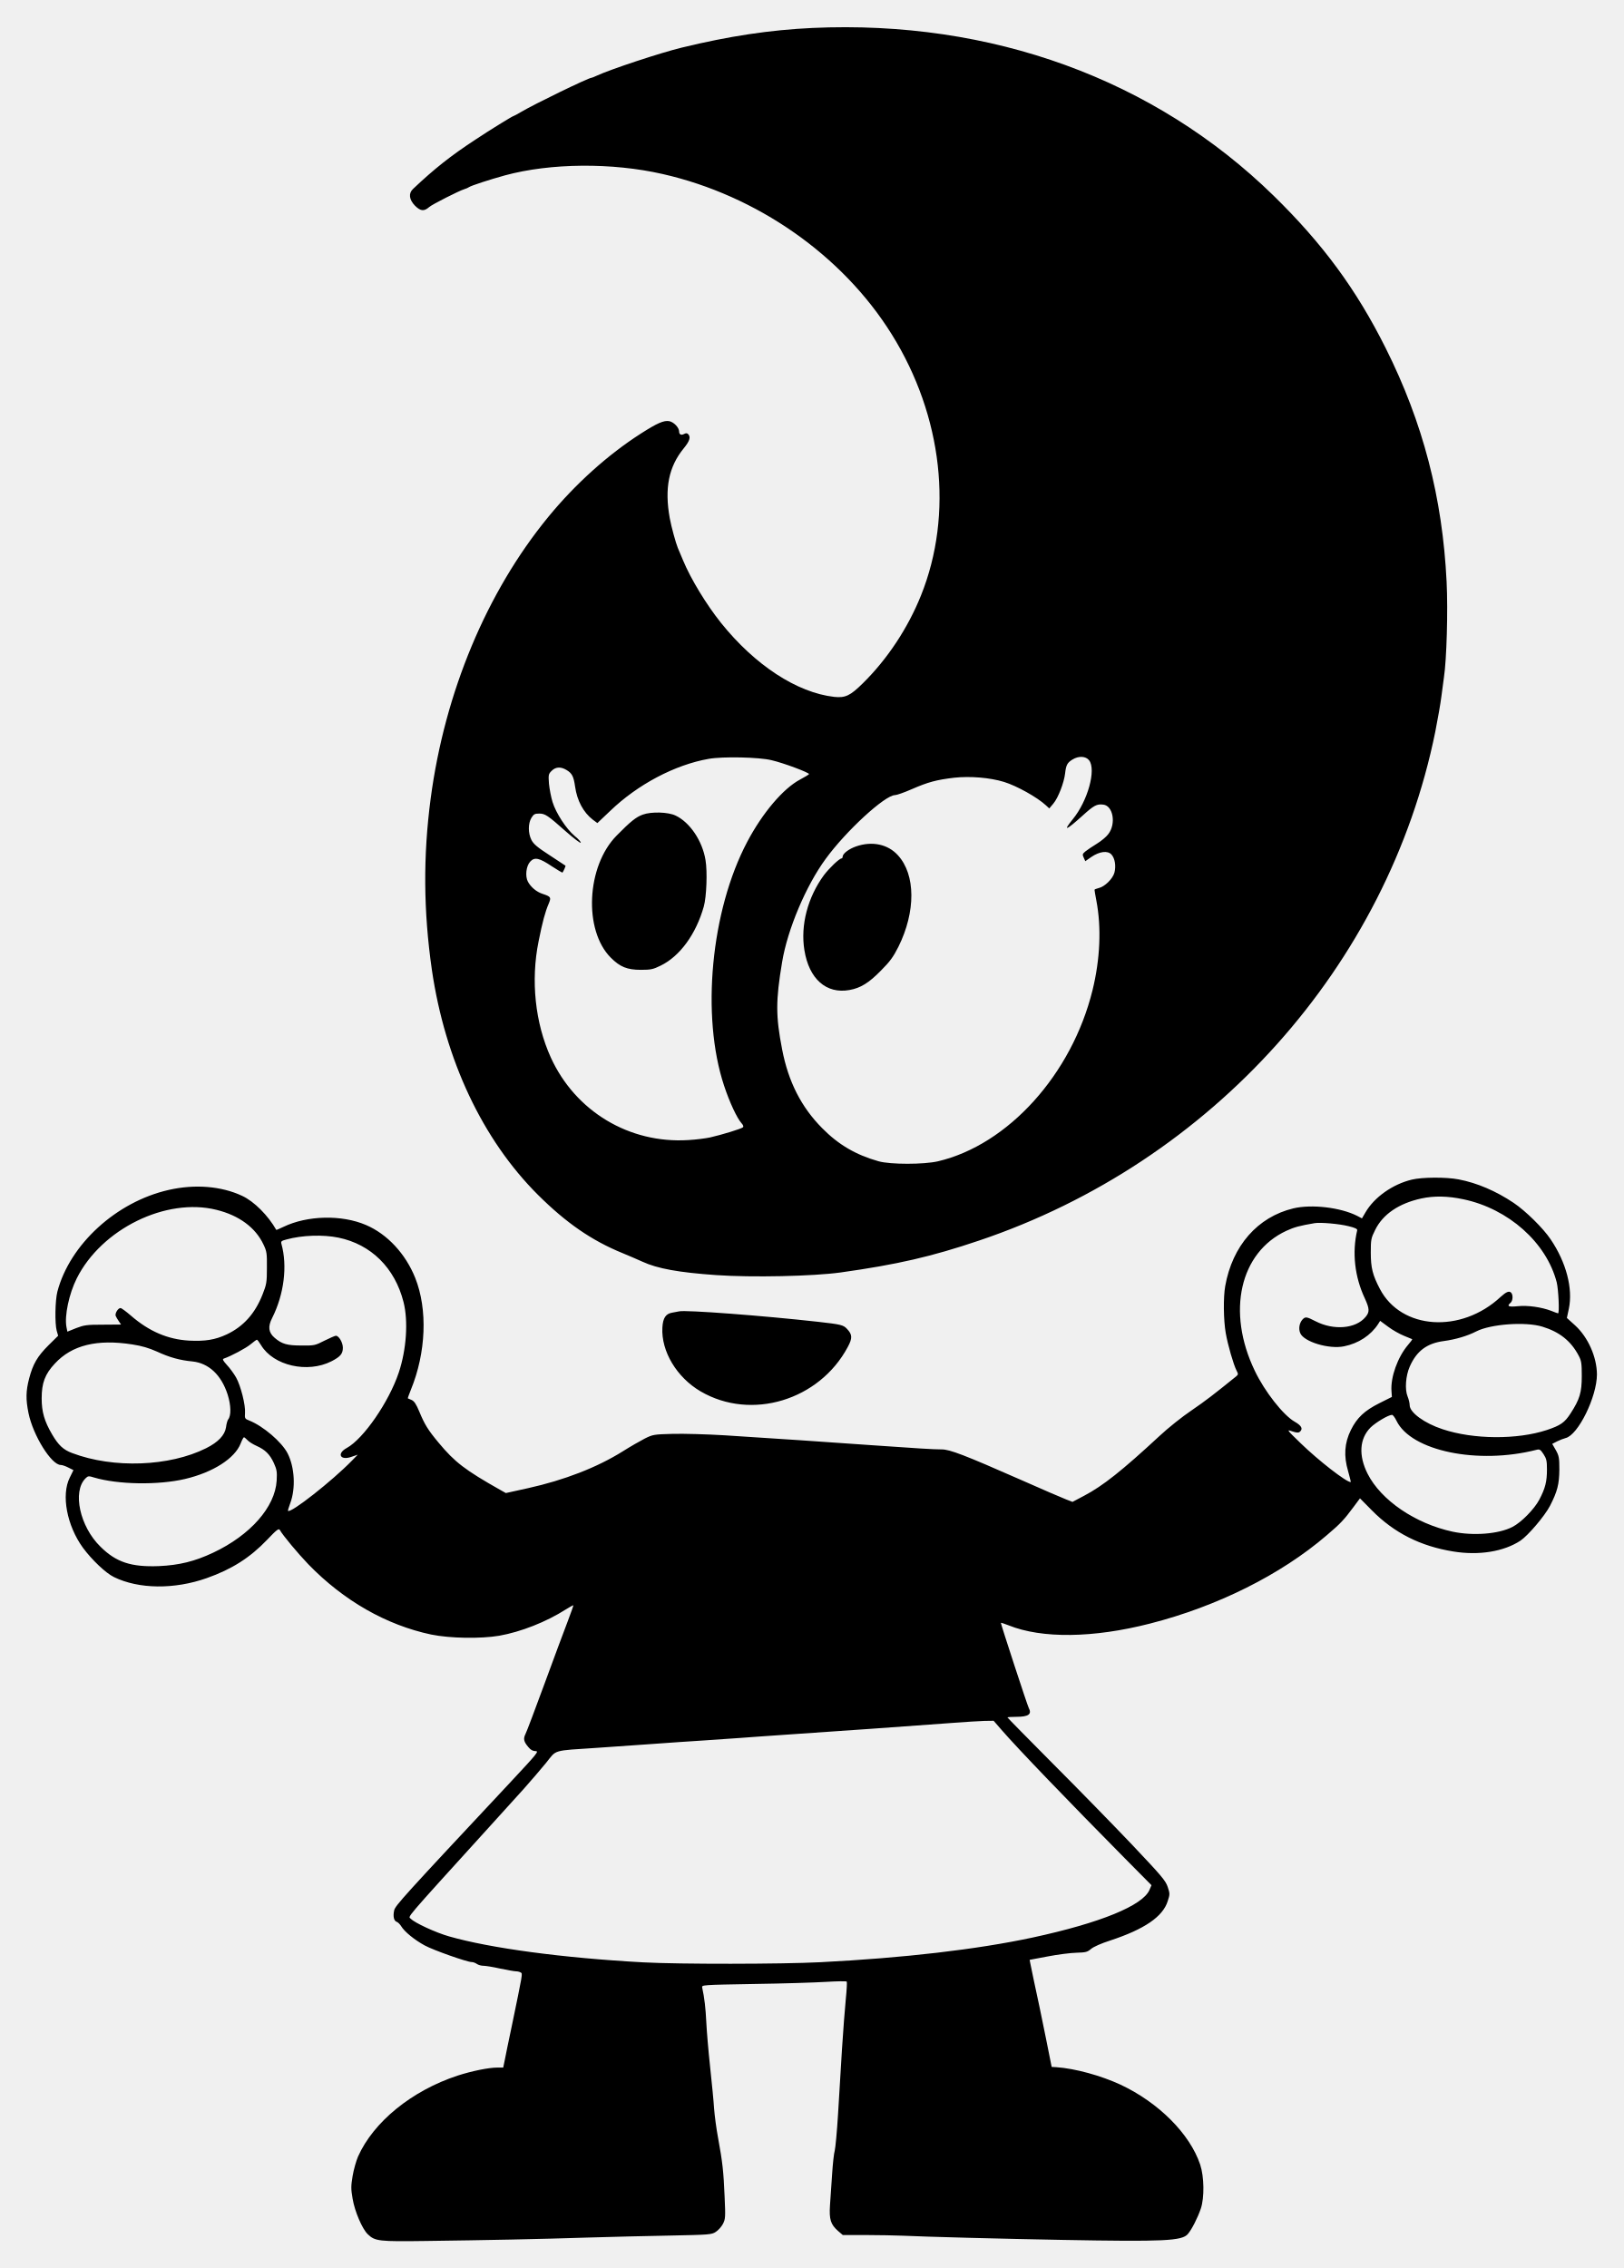
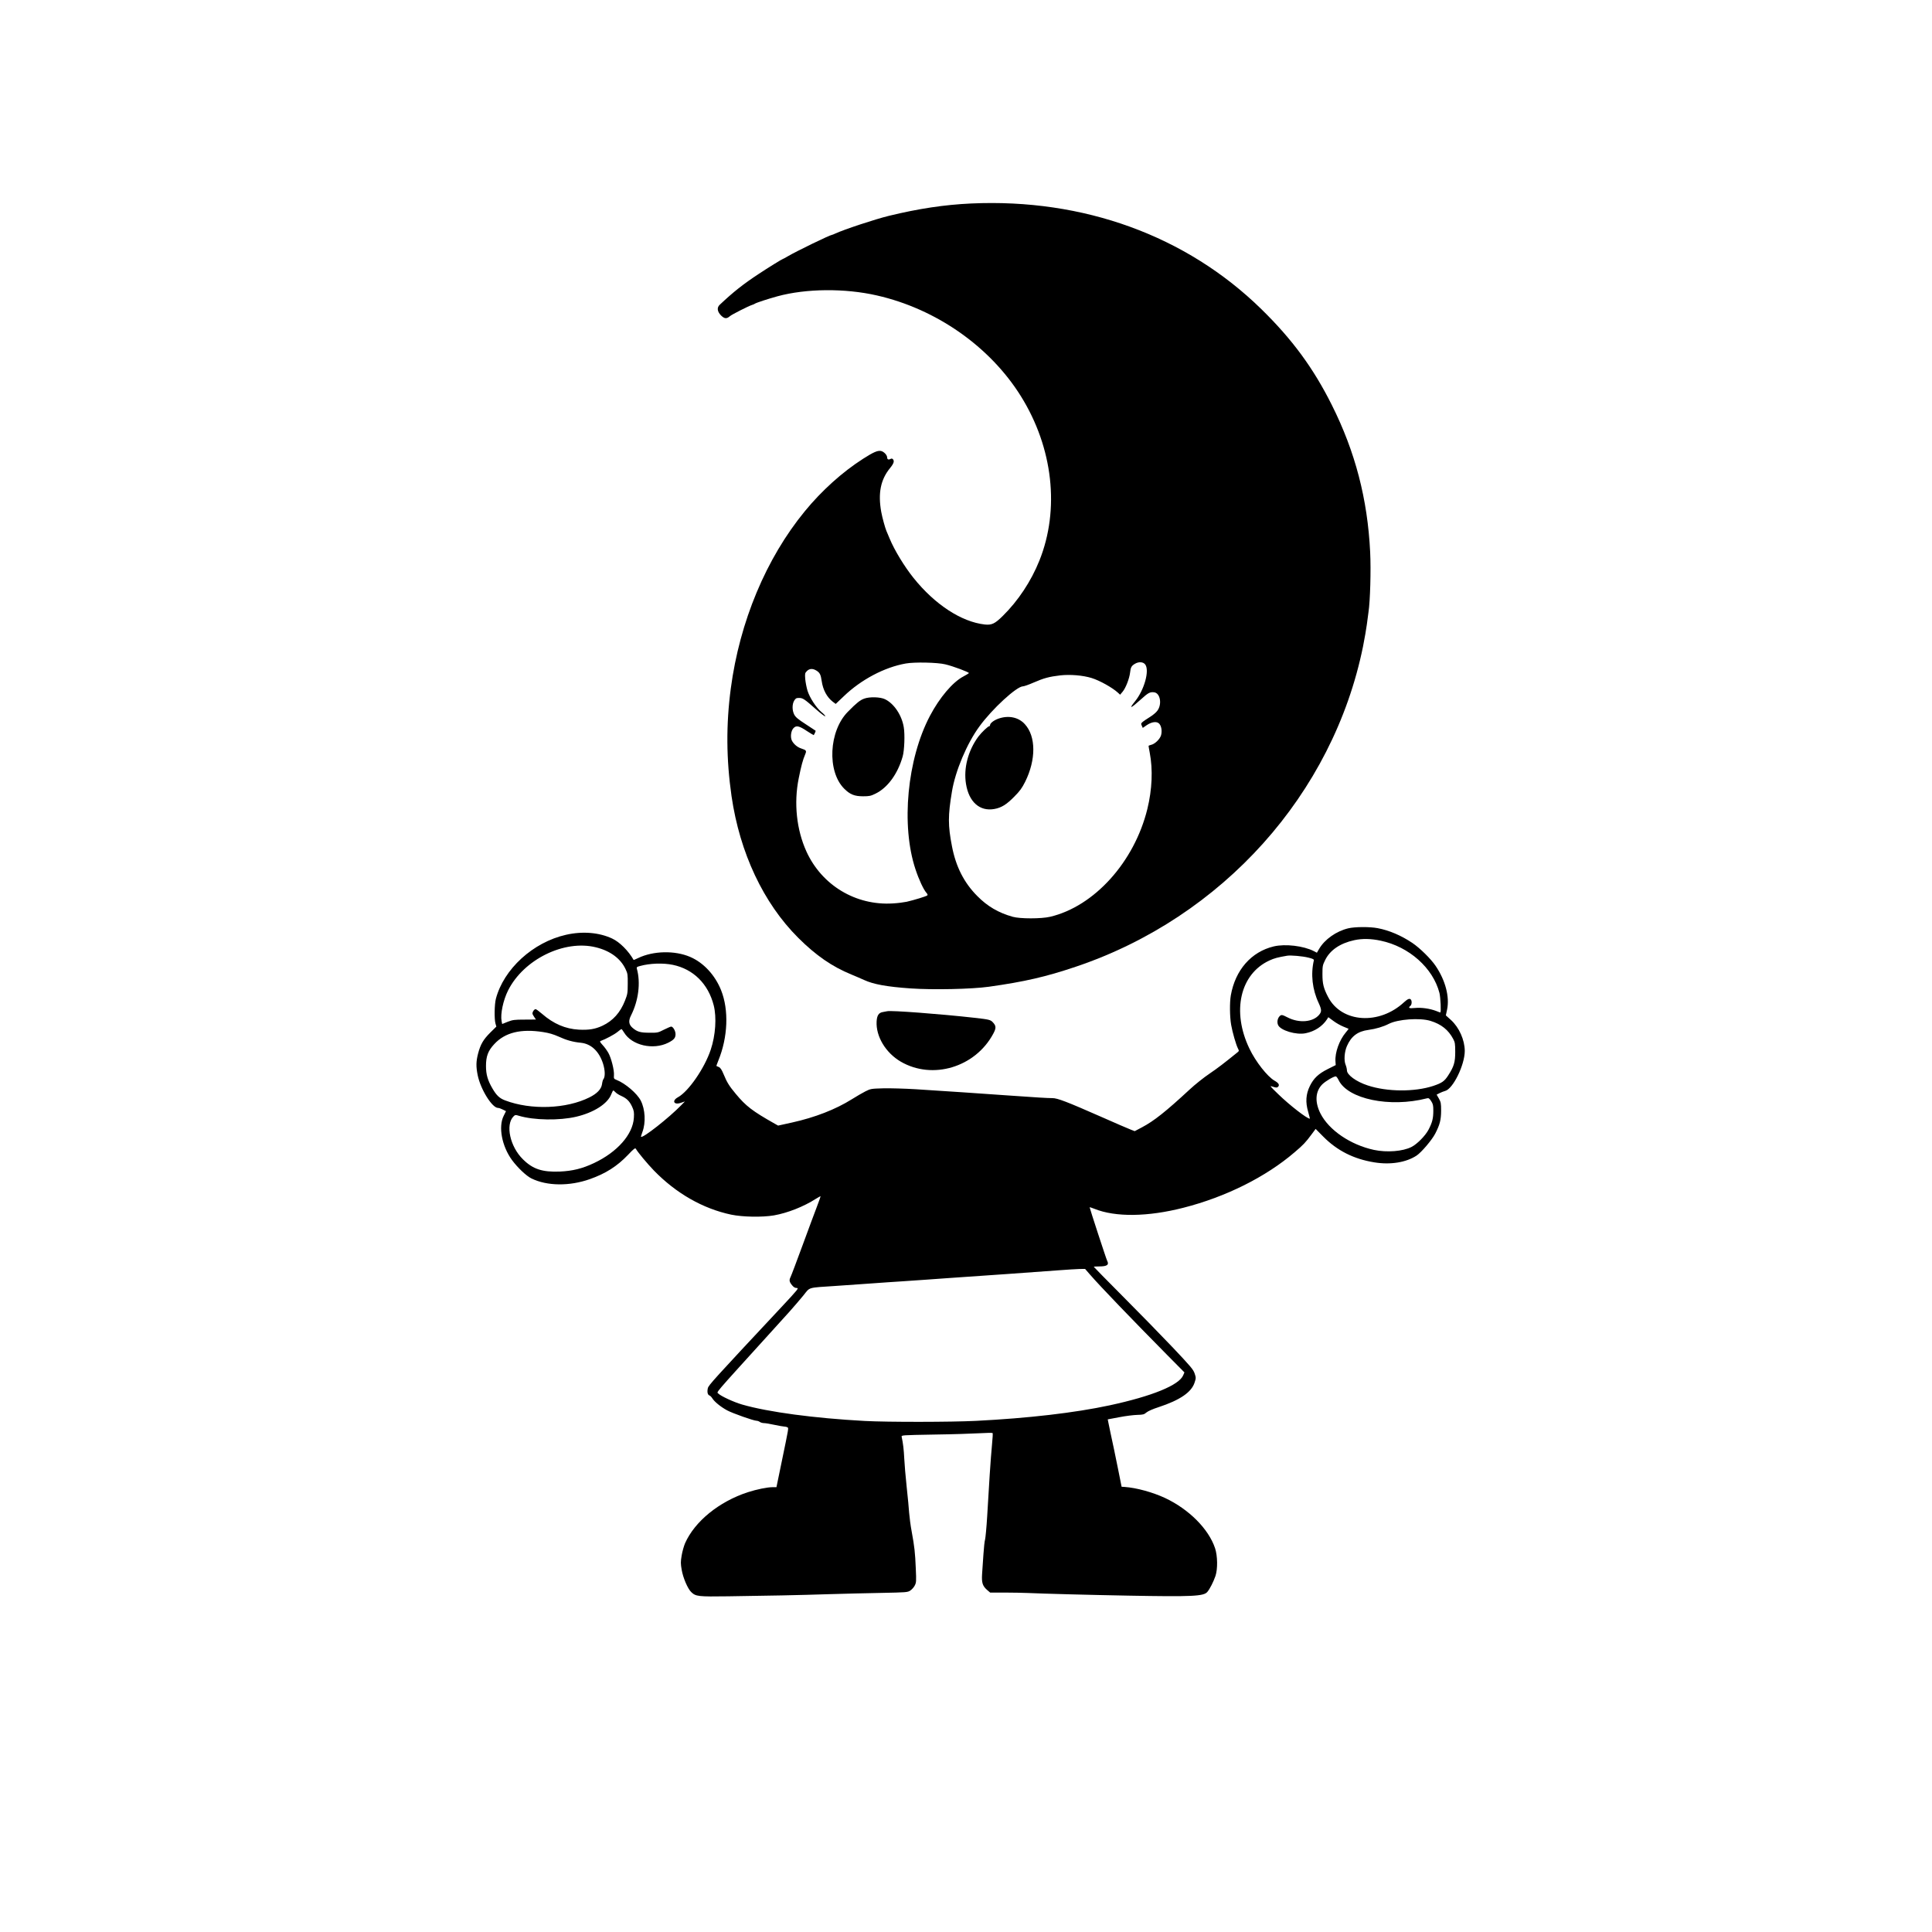
- <svg xmlns="http://www.w3.org/2000/svg" version="1.0" width="1231pt" height="1720pt" viewBox="0 0 1231 1720" preserveAspectRatio="xMidYMid meet">
-   <g transform="translate(0,1720) scale(0.1,-0.1)" fill="#000000" stroke="none">
-     <path d="M6160 16988 c-321 -15 -632 -62 -990 -149 -164 -40 -539 -164 -647 -214 -17 -8 -34 -15 -38 -15 -22 0 -431 -198 -537 -261 -27 -16 -51 -29 -54 -29 -7 0 -181 -107 -289 -179 -189 -124 -310 -220 -472 -373 -37 -34 -31 -82 15 -129 42 -41 68 -43 107 -9 22 20 226 123 265 135 14 4 30 11 35 15 16 12 158 58 274 90 346 94 812 98 1197 10 714 -162 1363 -616 1736 -1215 387 -621 470 -1364 222 -1981 -99 -247 -255 -483 -441 -666 -95 -94 -133 -112 -217 -103 -282 32 -601 240 -859 562 -111 139 -229 333 -287 473 -17 41 -35 84 -40 95 -15 36 -49 159 -61 225 -41 227 -8 391 106 530 45 55 55 86 33 108 -8 8 -17 8 -30 1 -22 -12 -38 -4 -38 18 0 30 -40 72 -75 79 -41 7 -90 -14 -215 -94 -250 -160 -498 -383 -702 -632 -467 -569 -785 -1330 -892 -2135 -58 -437 -55 -854 9 -1300 100 -683 384 -1287 804 -1706 214 -213 408 -347 641 -442 47 -19 115 -49 151 -65 114 -53 276 -82 559 -102 273 -19 737 -9 945 20 428 60 689 120 1050 242 1765 595 3098 2082 3459 3858 19 96 40 216 46 265 6 50 15 117 20 150 20 131 31 503 20 723 -31 637 -179 1207 -462 1772 -222 444 -476 790 -849 1155 -905 885 -2142 1335 -3499 1273z m-310 -5553 c95 -22 291 -96 285 -106 -3 -4 -34 -23 -68 -41 -128 -68 -285 -253 -401 -473 -275 -521 -351 -1319 -175 -1849 42 -127 98 -246 132 -284 13 -14 17 -26 11 -31 -10 -11 -161 -57 -249 -77 -33 -7 -108 -17 -166 -20 -447 -28 -856 218 -1042 626 -119 262 -153 583 -93 880 30 150 50 224 77 287 20 48 17 53 -46 74 -47 15 -90 52 -112 93 -22 42 -13 119 18 152 33 36 69 28 164 -36 43 -28 79 -49 80 -48 8 10 26 50 23 53 -2 1 -56 37 -120 79 -93 60 -122 85 -138 116 -26 51 -26 125 0 168 17 27 25 32 58 32 46 0 64 -12 206 -138 58 -51 107 -88 110 -83 3 4 -17 28 -46 51 -65 55 -142 174 -168 258 -11 36 -23 98 -27 138 -5 68 -4 74 20 98 31 31 70 33 114 6 41 -25 53 -48 64 -125 15 -107 63 -196 134 -251 l35 -26 98 93 c208 200 490 349 746 394 105 19 383 13 476 -10z m2409 -1 c55 -71 -10 -308 -124 -447 -78 -96 -51 -86 74 27 86 78 108 90 157 84 75 -8 99 -145 39 -223 -15 -21 -55 -54 -88 -74 -33 -20 -71 -46 -85 -57 -24 -20 -25 -24 -14 -48 l12 -27 46 32 c62 42 123 50 152 19 27 -29 36 -87 23 -138 -13 -47 -74 -107 -120 -117 -17 -4 -31 -10 -31 -13 0 -4 6 -41 14 -82 39 -204 29 -443 -29 -679 -157 -638 -640 -1173 -1172 -1298 -107 -25 -361 -25 -450 0 -171 48 -304 125 -428 251 -159 160 -257 353 -304 598 -49 252 -49 370 0 662 41 248 181 579 330 782 154 212 450 484 526 484 13 0 70 20 127 45 124 54 187 71 322 87 120 13 271 1 378 -32 97 -30 251 -116 317 -177 l26 -24 31 37 c37 44 81 159 89 229 7 64 17 81 56 105 47 29 101 26 126 -6z M4874 11022 c-50 -18 -92 -51 -198 -159 -229 -232 -252 -718 -44 -926 70 -70 124 -92 228 -92 76 0 93 4 150 32 146 71 268 239 327 448 21 74 28 266 13 353 -24 146 -119 286 -227 337 -56 27 -184 31 -249 7z M6492 10781 c-55 -19 -102 -55 -102 -78 0 -7 -4 -13 -8 -13 -17 0 -94 -74 -134 -127 -123 -168 -179 -380 -148 -569 35 -218 166 -334 342 -302 84 15 147 54 238 147 70 70 94 104 133 181 132 266 131 547 -4 694 -76 84 -196 109 -317 67z M10706 8254 c-145 -35 -284 -133 -351 -248 l-27 -46 -36 19 c-126 64 -345 90 -484 57 -271 -65 -463 -284 -517 -590 -15 -85 -13 -257 4 -355 16 -92 59 -240 82 -285 14 -27 14 -30 -4 -45 -167 -135 -230 -184 -337 -257 -70 -47 -179 -134 -242 -193 -286 -265 -430 -379 -572 -454 l-89 -47 -49 19 c-27 10 -184 78 -349 151 -418 184 -534 229 -595 228 -62 0 -187 8 -530 32 -304 22 -767 53 -1115 75 -132 8 -308 13 -391 11 -146 -4 -153 -5 -215 -36 -35 -18 -110 -61 -167 -97 -195 -122 -443 -218 -718 -279 l-168 -37 -41 23 c-269 152 -346 211 -469 359 -80 96 -106 138 -146 235 -24 58 -39 80 -59 89 -14 6 -27 12 -28 12 -2 1 9 31 23 66 115 281 128 608 33 847 -73 183 -212 333 -374 402 -184 79 -444 73 -625 -14 -30 -14 -54 -25 -55 -23 -62 109 -168 216 -259 258 -158 74 -358 90 -556 45 -398 -90 -751 -413 -845 -772 -17 -67 -20 -240 -5 -296 l11 -38 -73 -72 c-85 -85 -118 -142 -147 -252 -25 -96 -26 -158 -5 -262 35 -171 174 -394 245 -394 11 0 37 -9 58 -20 l38 -19 -28 -57 c-66 -131 -22 -364 100 -532 68 -92 173 -192 235 -222 188 -92 458 -95 704 -8 190 67 328 155 458 291 72 76 88 88 96 74 22 -40 138 -179 217 -261 268 -276 591 -460 931 -532 141 -29 374 -33 516 -9 164 29 357 105 504 199 30 19 56 33 58 32 1 -2 -18 -57 -43 -122 -25 -65 -104 -277 -175 -471 -71 -193 -136 -366 -145 -383 -18 -36 -14 -58 22 -100 17 -21 34 -30 54 -30 28 0 14 -17 -183 -228 -827 -884 -880 -943 -889 -980 -10 -46 -2 -80 20 -87 9 -3 24 -18 34 -34 24 -40 99 -102 178 -145 64 -35 321 -126 357 -126 10 0 27 -6 38 -14 11 -8 34 -14 50 -14 16 0 73 -9 126 -21 54 -11 108 -21 120 -21 13 0 29 -4 37 -9 15 -9 16 0 -69 -411 -23 -107 -46 -221 -52 -252 l-12 -58 -45 0 c-66 0 -192 -26 -301 -61 -347 -114 -638 -351 -755 -614 -14 -33 -33 -99 -41 -147 -13 -78 -13 -98 0 -173 16 -96 73 -229 115 -269 55 -53 83 -56 445 -51 451 6 862 14 1226 26 168 5 447 12 620 15 299 6 317 7 348 28 18 11 43 39 54 60 19 37 20 50 13 205 -8 193 -16 264 -49 444 -14 73 -27 175 -31 227 -3 52 -17 194 -30 315 -13 121 -26 274 -29 340 -5 104 -14 184 -31 261 -5 21 -3 21 393 28 218 3 464 11 547 16 82 5 152 6 156 2 3 -4 0 -63 -7 -132 -7 -69 -20 -240 -29 -380 -8 -140 -22 -363 -30 -495 -8 -132 -20 -256 -25 -275 -6 -19 -15 -100 -20 -180 -5 -80 -12 -185 -16 -235 -7 -106 5 -145 61 -194 l36 -31 177 0 c97 0 222 -3 277 -5 162 -8 769 -24 1215 -32 767 -14 904 -8 948 45 30 35 74 122 98 192 28 83 26 242 -5 335 -78 232 -314 469 -603 605 -149 69 -344 123 -488 133 l-35 2 -41 205 c-43 211 -58 286 -94 450 -11 52 -23 109 -26 126 l-6 31 138 26 c77 15 174 27 218 28 70 2 82 5 110 29 19 16 77 42 146 64 258 85 398 180 435 298 17 52 17 57 0 108 -16 48 -47 84 -270 320 -139 146 -408 422 -599 613 -190 191 -346 350 -346 352 0 3 30 5 66 5 93 0 121 19 95 68 -10 17 -211 633 -211 644 0 3 26 -5 58 -18 253 -102 643 -97 1072 13 510 130 993 371 1340 669 105 89 132 118 204 215 l49 66 91 -92 c168 -170 368 -271 616 -311 195 -32 384 -1 510 82 58 39 184 187 224 264 56 109 70 164 71 275 0 90 -3 105 -27 148 l-27 47 37 19 c20 10 49 21 64 25 95 22 238 313 238 483 -1 132 -67 281 -165 371 l-63 57 15 70 c32 153 -20 352 -138 526 -57 85 -189 215 -281 277 -133 89 -276 151 -418 178 -94 18 -276 17 -354 -2z m391 -149 c342 -72 630 -328 708 -630 13 -53 22 -235 10 -235 -2 0 -26 8 -52 19 -74 28 -177 43 -254 35 -70 -7 -85 0 -54 26 18 15 20 61 4 77 -15 15 -37 6 -79 -32 -300 -280 -754 -250 -916 60 -55 105 -69 160 -69 275 0 99 2 110 33 172 58 119 180 202 350 239 97 21 202 19 319 -6z m-9456 -80 c172 -42 297 -135 357 -263 25 -52 27 -67 26 -177 0 -111 -3 -126 -33 -202 -57 -145 -145 -243 -272 -303 -88 -41 -164 -53 -284 -47 -162 9 -305 70 -444 191 -36 31 -70 56 -77 56 -19 0 -43 -40 -37 -59 4 -9 14 -27 24 -41 l17 -25 -137 -1 c-123 0 -143 -3 -203 -26 l-67 -27 -7 35 c-16 85 19 251 78 369 188 375 678 615 1059 520z m8585 -124 c50 -12 68 -21 66 -31 -40 -169 -19 -354 58 -517 36 -79 37 -103 5 -141 -74 -89 -241 -103 -379 -32 -68 35 -77 36 -99 13 -24 -27 -31 -70 -17 -103 27 -66 219 -124 333 -100 109 22 202 83 258 169 l15 24 61 -45 c33 -25 87 -55 119 -68 33 -13 61 -25 63 -26 2 -2 -12 -21 -32 -44 -78 -92 -133 -244 -125 -350 l3 -44 -94 -47 c-114 -57 -171 -111 -217 -204 -49 -99 -55 -197 -21 -312 13 -46 22 -83 20 -83 -34 0 -243 162 -381 296 -106 103 -107 104 -63 89 33 -11 47 -12 57 -4 27 22 15 47 -38 77 -86 49 -228 229 -303 387 -215 447 -113 897 240 1061 61 28 99 38 215 58 44 7 185 -5 256 -23z m-7659 -87 c247 -51 427 -229 493 -488 37 -145 22 -362 -36 -535 -74 -222 -267 -502 -394 -572 -79 -43 -50 -98 36 -67 l47 16 -44 -45 c-149 -153 -464 -401 -485 -381 -2 2 6 28 17 58 42 112 34 272 -20 378 -44 86 -185 207 -291 249 -33 13 -35 16 -32 57 5 59 -33 209 -68 270 -16 28 -47 71 -69 94 -32 36 -36 44 -23 49 55 19 166 78 202 108 23 19 45 35 48 35 4 0 18 -19 32 -42 94 -155 351 -214 533 -122 68 35 87 57 87 103 0 39 -30 91 -53 91 -7 0 -45 -17 -86 -37 -72 -37 -78 -38 -175 -37 -109 0 -148 11 -203 58 -47 40 -53 85 -19 151 90 179 117 394 70 562 -5 19 0 23 38 33 119 33 279 38 395 14z m9129 -675 c131 -40 217 -109 275 -219 21 -39 24 -59 24 -155 0 -125 -15 -176 -85 -284 -45 -70 -76 -91 -180 -126 -225 -74 -556 -72 -790 6 -138 45 -250 127 -250 182 0 15 -7 45 -16 67 -22 53 -14 157 16 225 52 119 130 178 260 195 88 12 177 38 245 73 110 56 373 75 501 36z m-10692 -135 c72 -11 125 -27 186 -54 95 -44 174 -66 270 -75 123 -13 218 -102 266 -250 26 -82 28 -161 4 -190 -5 -6 -13 -33 -16 -59 -9 -60 -59 -113 -151 -159 -278 -139 -703 -155 -1015 -37 -68 25 -105 60 -153 142 -58 99 -79 170 -79 273 0 117 25 184 100 264 129 140 320 187 588 145z m9586 -579 c111 -229 616 -334 1062 -220 23 6 30 2 53 -33 22 -34 26 -50 26 -115 0 -93 -12 -142 -58 -230 -38 -72 -137 -173 -204 -207 -105 -54 -297 -69 -453 -36 -283 61 -543 238 -645 439 -70 139 -62 266 22 351 40 39 136 96 163 96 7 0 22 -20 34 -45z m-8714 -146 c10 -12 42 -32 69 -44 67 -30 101 -64 132 -131 22 -49 25 -66 21 -133 -12 -200 -199 -413 -481 -546 -140 -66 -257 -95 -412 -102 -210 -8 -324 29 -443 147 -157 153 -214 418 -114 518 19 19 24 20 65 7 181 -54 487 -59 691 -11 212 50 377 156 421 269 10 26 21 47 25 47 4 0 15 -10 26 -21z m5718 -2197 c122 -141 504 -538 934 -973 l204 -206 -15 -35 c-50 -119 -372 -251 -887 -362 -420 -90 -977 -155 -1610 -187 -300 -15 -1061 -16 -1342 -1 -608 33 -1159 107 -1473 197 -102 29 -261 103 -289 133 -20 23 -76 -42 598 701 87 97 204 226 259 286 54 61 130 149 169 197 81 101 42 90 388 113 124 8 317 22 430 30 113 8 277 20 365 25 88 6 219 15 290 20 72 6 198 14 280 20 404 27 1037 72 1330 94 94 7 202 14 240 15 l70 1 59 -68z M5150 7255 c-8 -2 -32 -6 -53 -10 -48 -8 -70 -40 -74 -113 -10 -180 109 -378 290 -484 384 -224 900 -68 1116 337 36 67 35 94 -6 137 -28 30 -45 34 -222 54 -411 46 -1005 91 -1051 79z" />
+ <svg xmlns="http://www.w3.org/2000/svg" width="2328" height="2328" viewBox="0 0 2328 2328">
+   <rect width="2328" height="2328" fill="#ffffff" />
+   <g transform="translate(0,2328) scale(0.1,-0.1)" fill="#000000" stroke="none">
+     <path d="M11700 20828 c-321 -15 -632 -62 -990 -149 -164 -40 -539 -164 -647 -214 -17 -8 -34 -15 -38 -15 -22 0 -431 -198 -537 -261 -27 -16 -51 -29 -54 -29 -7 0 -181 -107 -289 -179 -189 -124 -310 -220 -472 -373 -37 -34 -31 -82 15 -129 42 -41 68 -43 107 -9 22 20 226 123 265 135 14 4 30 11 35 15 16 12 158 58 274 90 346 94 812 98 1197 10 714 -162 1363 -616 1736 -1215 387 -621 470 -1364 222 -1981 -99 -247 -255 -483 -441 -666 -95 -94 -133 -112 -217 -103 -282 32 -601 240 -859 562 -111 139 -229 333 -287 473 -17 41 -35 84 -40 95 -15 36 -49 159 -61 225 -41 227 -8 391 106 530 45 55 55 86 33 108 -8 8 -17 8 -30 1 -22 -12 -38 -4 -38 18 0 30 -40 72 -75 79 -41 7 -90 -14 -215 -94 -250 -160 -498 -383 -702 -632 -467 -569 -785 -1330 -892 -2135 -58 -437 -55 -854 9 -1300 100 -683 384 -1287 804 -1706 214 -213 408 -347 641 -442 47 -19 115 -49 151 -65 114 -53 276 -82 559 -102 273 -19 737 -9 945 20 428 60 689 120 1050 242 1765 595 3098 2082 3459 3858 19 96 40 216 46 265 6 50 15 117 20 150 20 131 31 503 20 723 -31 637 -179 1207 -462 1772 -222 444 -476 790 -849 1155 -905 885 -2142 1335 -3499 1273z m-310 -5553 c95 -22 291 -96 285 -106 -3 -4 -34 -23 -68 -41 -128 -68 -285 -253 -401 -473 -275 -521 -351 -1319 -175 -1849 42 -127 98 -246 132 -284 13 -14 17 -26 11 -31 -10 -11 -161 -57 -249 -77 -33 -7 -108 -17 -166 -20 -447 -28 -856 218 -1042 626 -119 262 -153 583 -93 880 30 150 50 224 77 287 20 48 17 53 -46 74 -47 15 -90 52 -112 93 -22 42 -13 119 18 152 33 36 69 28 164 -36 43 -28 79 -49 80 -48 8 10 26 50 23 53 -2 1 -56 37 -120 79 -93 60 -122 85 -138 116 -26 51 -26 125 0 168 17 27 25 32 58 32 46 0 64 -12 206 -138 58 -51 107 -88 110 -83 3 4 -17 28 -46 51 -65 55 -142 174 -168 258 -11 36 -23 98 -27 138 -5 68 -4 74 20 98 31 31 70 33 114 6 41 -25 53 -48 64 -125 15 -107 63 -196 134 -251 l35 -26 98 93 c208 200 490 349 746 394 105 19 383 13 476 -10z m2409 -1 c55 -71 -10 -308 -124 -447 -78 -96 -51 -86 74 27 86 78 108 90 157 84 75 -8 99 -145 39 -223 -15 -21 -55 -54 -88 -74 -33 -20 -71 -46 -85 -57 -24 -20 -25 -24 -14 -48 l12 -27 46 32 c62 42 123 50 152 19 27 -29 36 -87 23 -138 -13 -47 -74 -107 -120 -117 -17 -4 -31 -10 -31 -13 0 -4 6 -41 14 -82 39 -204 29 -443 -29 -679 -157 -638 -640 -1173 -1172 -1298 -107 -25 -361 -25 -450 0 -171 48 -304 125 -428 251 -159 160 -257 353 -304 598 -49 252 -49 370 0 662 41 248 181 579 330 782 154 212 450 484 526 484 13 0 70 20 127 45 124 54 187 71 322 87 120 13 271 1 378 -32 97 -30 251 -116 317 -177 l26 -24 31 37 c37 44 81 159 89 229 7 64 17 81 56 105 47 29 101 26 126 -6z" />
+     <path d="M10414 14862 c-50 -18 -92 -51 -198 -159 -229 -232 -252 -718 -44 -926 70 -70 124 -92 228 -92 76 0 93 4 150 32 146 71 268 239 327 448 21 74 28 266 13 353 -24 146 -119 286 -227 337 -56 27 -184 31 -249 7z" />
+     <path d="M12032 14621 c-55 -19 -102 -55 -102 -78 0 -7 -4 -13 -8 -13 -17 0 -94 -74 -134 -127 -123 -168 -179 -380 -148 -569 35 -218 166 -334 342 -302 84 15 147 54 238 147 70 70 94 104 133 181 132 266 131 547 -4 694 -76 84 -196 109 -317 67z" />
+     <path d="M16246 12094 c-145 -35 -284 -133 -351 -248 l-27 -46 -36 19 c-126 64 -345 90 -484 57 -271 -65 -463 -284 -517 -590 -15 -85 -13 -257 4 -355 16 -92 59 -240 82 -285 14 -27 14 -30 -4 -45 -167 -135 -230 -184 -337 -257 -70 -47 -179 -134 -242 -193 -286 -265 -430 -379 -572 -454 l-89 -47 -49 19 c-27 10 -184 78 -349 151 -418 184 -534 229 -595 228 -62 0 -187 8 -530 32 -304 22 -767 53 -1115 75 -132 8 -308 13 -391 11 -146 -4 -153 -5 -215 -36 -35 -18 -110 -61 -167 -97 -195 -122 -443 -218 -718 -279 l-168 -37 -41 23 c-269 152 -346 211 -469 359 -80 96 -106 138 -146 235 -24 58 -39 80 -59 89 -14 6 -27 12 -28 12 -2 1 9 31 23 66 115 281 128 608 33 847 -73 183 -212 333 -374 402 -184 79 -444 73 -625 -14 -30 -14 -54 -25 -55 -23 -62 109 -168 216 -259 258 -158 74 -358 90 -556 45 -398 -90 -751 -413 -845 -772 -17 -67 -20 -240 -5 -296 l11 -38 -73 -72 c-85 -85 -118 -142 -147 -252 -25 -96 -26 -158 -5 -262 35 -171 174 -394 245 -394 11 0 37 -9 58 -20 l38 -19 -28 -57 c-66 -131 -22 -364 100 -532 68 -92 173 -192 235 -222 188 -92 458 -95 704 -8 190 67 328 155 458 291 72 76 88 88 96 74 22 -40 138 -179 217 -261 268 -276 591 -460 931 -532 141 -29 374 -33 516 -9 164 29 357 105 504 199 30 19 56 33 58 32 1 -2 -18 -57 -43 -122 -25 -65 -104 -277 -175 -471 -71 -193 -136 -366 -145 -383 -18 -36 -14 -58 22 -100 17 -21 34 -30 54 -30 28 0 14 -17 -183 -228 -827 -884 -880 -943 -889 -980 -10 -46 -2 -80 20 -87 9 -3 24 -18 34 -34 24 -40 99 -102 178 -145 64 -35 321 -126 357 -126 10 0 27 -6 38 -14 11 -8 34 -14 50 -14 16 0 73 -9 126 -21 54 -11 108 -21 120 -21 13 0 29 -4 37 -9 15 -9 16 0 -69 -411 -23 -107 -46 -221 -52 -252 l-12 -58 -45 0 c-66 0 -192 -26 -301 -61 -347 -114 -638 -351 -755 -614 -14 -33 -33 -99 -41 -147 -13 -78 -13 -98 0 -173 16 -96 73 -229 115 -269 55 -53 83 -56 445 -51 451 6 862 14 1226 26 168 5 447 12 620 15 299 6 317 7 348 28 18 11 43 39 54 60 19 37 20 50 13 205 -8 193 -16 264 -49 444 -14 73 -27 175 -31 227 -3 52 -17 194 -30 315 -13 121 -26 274 -29 340 -5 104 -14 184 -31 261 -5 21 -3 21 393 28 218 3 464 11 547 16 82 5 152 6 156 2 3 -4 0 -63 -7 -132 -7 -69 -20 -240 -29 -380 -8 -140 -22 -363 -30 -495 -8 -132 -20 -256 -25 -275 -6 -19 -15 -100 -20 -180 -5 -80 -12 -185 -16 -235 -7 -106 5 -145 61 -194 l36 -31 177 0 c97 0 222 -3 277 -5 162 -8 769 -24 1215 -32 767 -14 904 -8 948 45 30 35 74 122 98 192 28 83 26 242 -5 335 -78 232 -314 469 -603 605 -149 69 -344 123 -488 133 l-35 2 -41 205 c-43 211 -58 286 -94 450 -11 52 -23 109 -26 126 l-6 31 138 26 c77 15 174 27 218 28 70 2 82 5 110 29 19 16 77 42 146 64 258 85 398 180 435 298 17 52 17 57 0 108 -16 48 -47 84 -270 320 -139 146 -408 422 -599 613 -190 191 -346 350 -346 352 0 3 30 5 66 5 93 0 121 19 95 68 -10 17 -211 633 -211 644 0 3 26 -5 58 -18 253 -102 643 -97 1072 13 510 130 993 371 1340 669 105 89 132 118 204 215 l49 66 91 -92 c168 -170 368 -271 616 -311 195 -32 384 -1 510 82 58 39 184 187 224 264 56 109 70 164 71 275 0 90 -3 105 -27 148 l-27 47 37 19 c20 10 49 21 64 25 95 22 238 313 238 483 -1 132 -67 281 -165 371 l-63 57 15 70 c32 153 -20 352 -138 526 -57 85 -189 215 -281 277 -133 89 -276 151 -418 178 -94 18 -276 17 -354 -2z m391 -149 c342 -72 630 -328 708 -630 13 -53 22 -235 10 -235 -2 0 -26 8 -52 19 -74 28 -177 43 -254 35 -70 -7 -85 0 -54 26 18 15 20 61 4 77 -15 15 -37 6 -79 -32 -300 -280 -754 -250 -916 60 -55 105 -69 160 -69 275 0 99 2 110 33 172 58 119 180 202 350 239 97 21 202 19 319 -6z m-9456 -80 c172 -42 297 -135 357 -263 25 -52 27 -67 26 -177 0 -111 -3 -126 -33 -202 -57 -145 -145 -243 -272 -303 -88 -41 -164 -53 -284 -47 -162 9 -305 70 -444 191 -36 31 -70 56 -77 56 -19 0 -43 -40 -37 -59 4 -9 14 -27 24 -41 l17 -25 -137 -1 c-123 0 -143 -3 -203 -26 l-67 -27 -7 35 c-16 85 19 251 78 369 188 375 678 615 1059 520z m8585 -124 c50 -12 68 -21 66 -31 -40 -169 -19 -354 58 -517 36 -79 37 -103 5 -141 -74 -89 -241 -103 -379 -32 -68 35 -77 36 -99 13 -24 -27 -31 -70 -17 -103 27 -66 219 -124 333 -100 109 22 202 83 258 169 l15 24 61 -45 c33 -25 87 -55 119 -68 33 -13 61 -25 63 -26 2 -2 -12 -21 -32 -44 -78 -92 -133 -244 -125 -350 l3 -44 -94 -47 c-114 -57 -171 -111 -217 -204 -49 -99 -55 -197 -21 -312 13 -46 22 -83 20 -83 -34 0 -243 162 -381 296 -106 103 -107 104 -63 89 33 -11 47 -12 57 -4 27 22 15 47 -38 77 -86 49 -228 229 -303 387 -215 447 -113 897 240 1061 61 28 99 38 215 58 44 7 185 -5 256 -23z m-7659 -87 c247 -51 427 -229 493 -488 37 -145 22 -362 -36 -535 -74 -222 -267 -502 -394 -572 -79 -43 -50 -98 36 -67 l47 16 -44 -45 c-149 -153 -464 -401 -485 -381 -2 2 6 28 17 58 42 112 34 272 -20 378 -44 86 -185 207 -291 249 -33 13 -35 16 -32 57 5 59 -33 209 -68 270 -16 28 -47 71 -69 94 -32 36 -36 44 -23 49 55 19 166 78 202 108 23 19 45 35 48 35 4 0 18 -19 32 -42 94 -155 351 -214 533 -122 68 35 87 57 87 103 0 39 -30 91 -53 91 -7 0 -45 -17 -86 -37 -72 -37 -78 -38 -175 -37 -109 0 -148 11 -203 58 -47 40 -53 85 -19 151 90 179 117 394 70 562 -5 19 0 23 38 33 119 33 279 38 395 14z m9129 -675 c131 -40 217 -109 275 -219 21 -39 24 -59 24 -155 0 -125 -15 -176 -85 -284 -45 -70 -76 -91 -180 -126 -225 -74 -556 -72 -790 6 -138 45 -250 127 -250 182 0 15 -7 45 -16 67 -22 53 -14 157 16 225 52 119 130 178 260 195 88 12 177 38 245 73 110 56 373 75 501 36z m-10692 -135 c72 -11 125 -27 186 -54 95 -44 174 -66 270 -75 123 -13 218 -102 266 -250 26 -82 28 -161 4 -190 -5 -6 -13 -33 -16 -59 -9 -60 -59 -113 -151 -159 -278 -139 -703 -155 -1015 -37 -68 25 -105 60 -153 142 -58 99 -79 170 -79 273 0 117 25 184 100 264 129 140 320 187 588 145z m9586 -579 c111 -229 616 -334 1062 -220 23 6 30 2 53 -33 22 -34 26 -50 26 -115 0 -93 -12 -142 -58 -230 -38 -72 -137 -173 -204 -207 -105 -54 -297 -69 -453 -36 -283 61 -543 238 -645 439 -70 139 -62 266 22 351 40 39 136 96 163 96 7 0 22 -20 34 -45z m-8714 -146 c10 -12 42 -32 69 -44 67 -30 101 -64 132 -131 22 -49 25 -66 21 -133 -12 -200 -199 -413 -481 -546 -140 -66 -257 -95 -412 -102 -210 -8 -324 29 -443 147 -157 153 -214 418 -114 518 19 19 24 20 65 7 181 -54 487 -59 691 -11 212 50 377 156 421 269 10 26 21 47 25 47 4 0 15 -10 26 -21z m5718 -2197 c122 -141 504 -538 934 -973 l204 -206 -15 -35 c-50 -119 -372 -251 -887 -362 -420 -90 -977 -155 -1610 -187 -300 -15 -1061 -16 -1342 -1 -608 33 -1159 107 -1473 197 -102 29 -261 103 -289 133 -20 23 -76 -42 598 701 87 97 204 226 259 286 54 61 130 149 169 197 81 101 42 90 388 113 124 8 317 22 430 30 113 8 277 20 365 25 88 6 219 15 290 20 72 6 198 14 280 20 404 27 1037 72 1330 94 94 7 202 14 240 15 l70 1 59 -68z" />
+     <path d="M10690 11095 c-8 -2 -32 -6 -53 -10 -48 -8 -70 -40 -74 -113 -10 -180 109 -378 290 -484 384 -224 900 -68 1116 337 36 67 35 94 -6 137 -28 30 -45 34 -222 54 -411 46 -1005 91 -1051 79z" />
  </g>
</svg>
